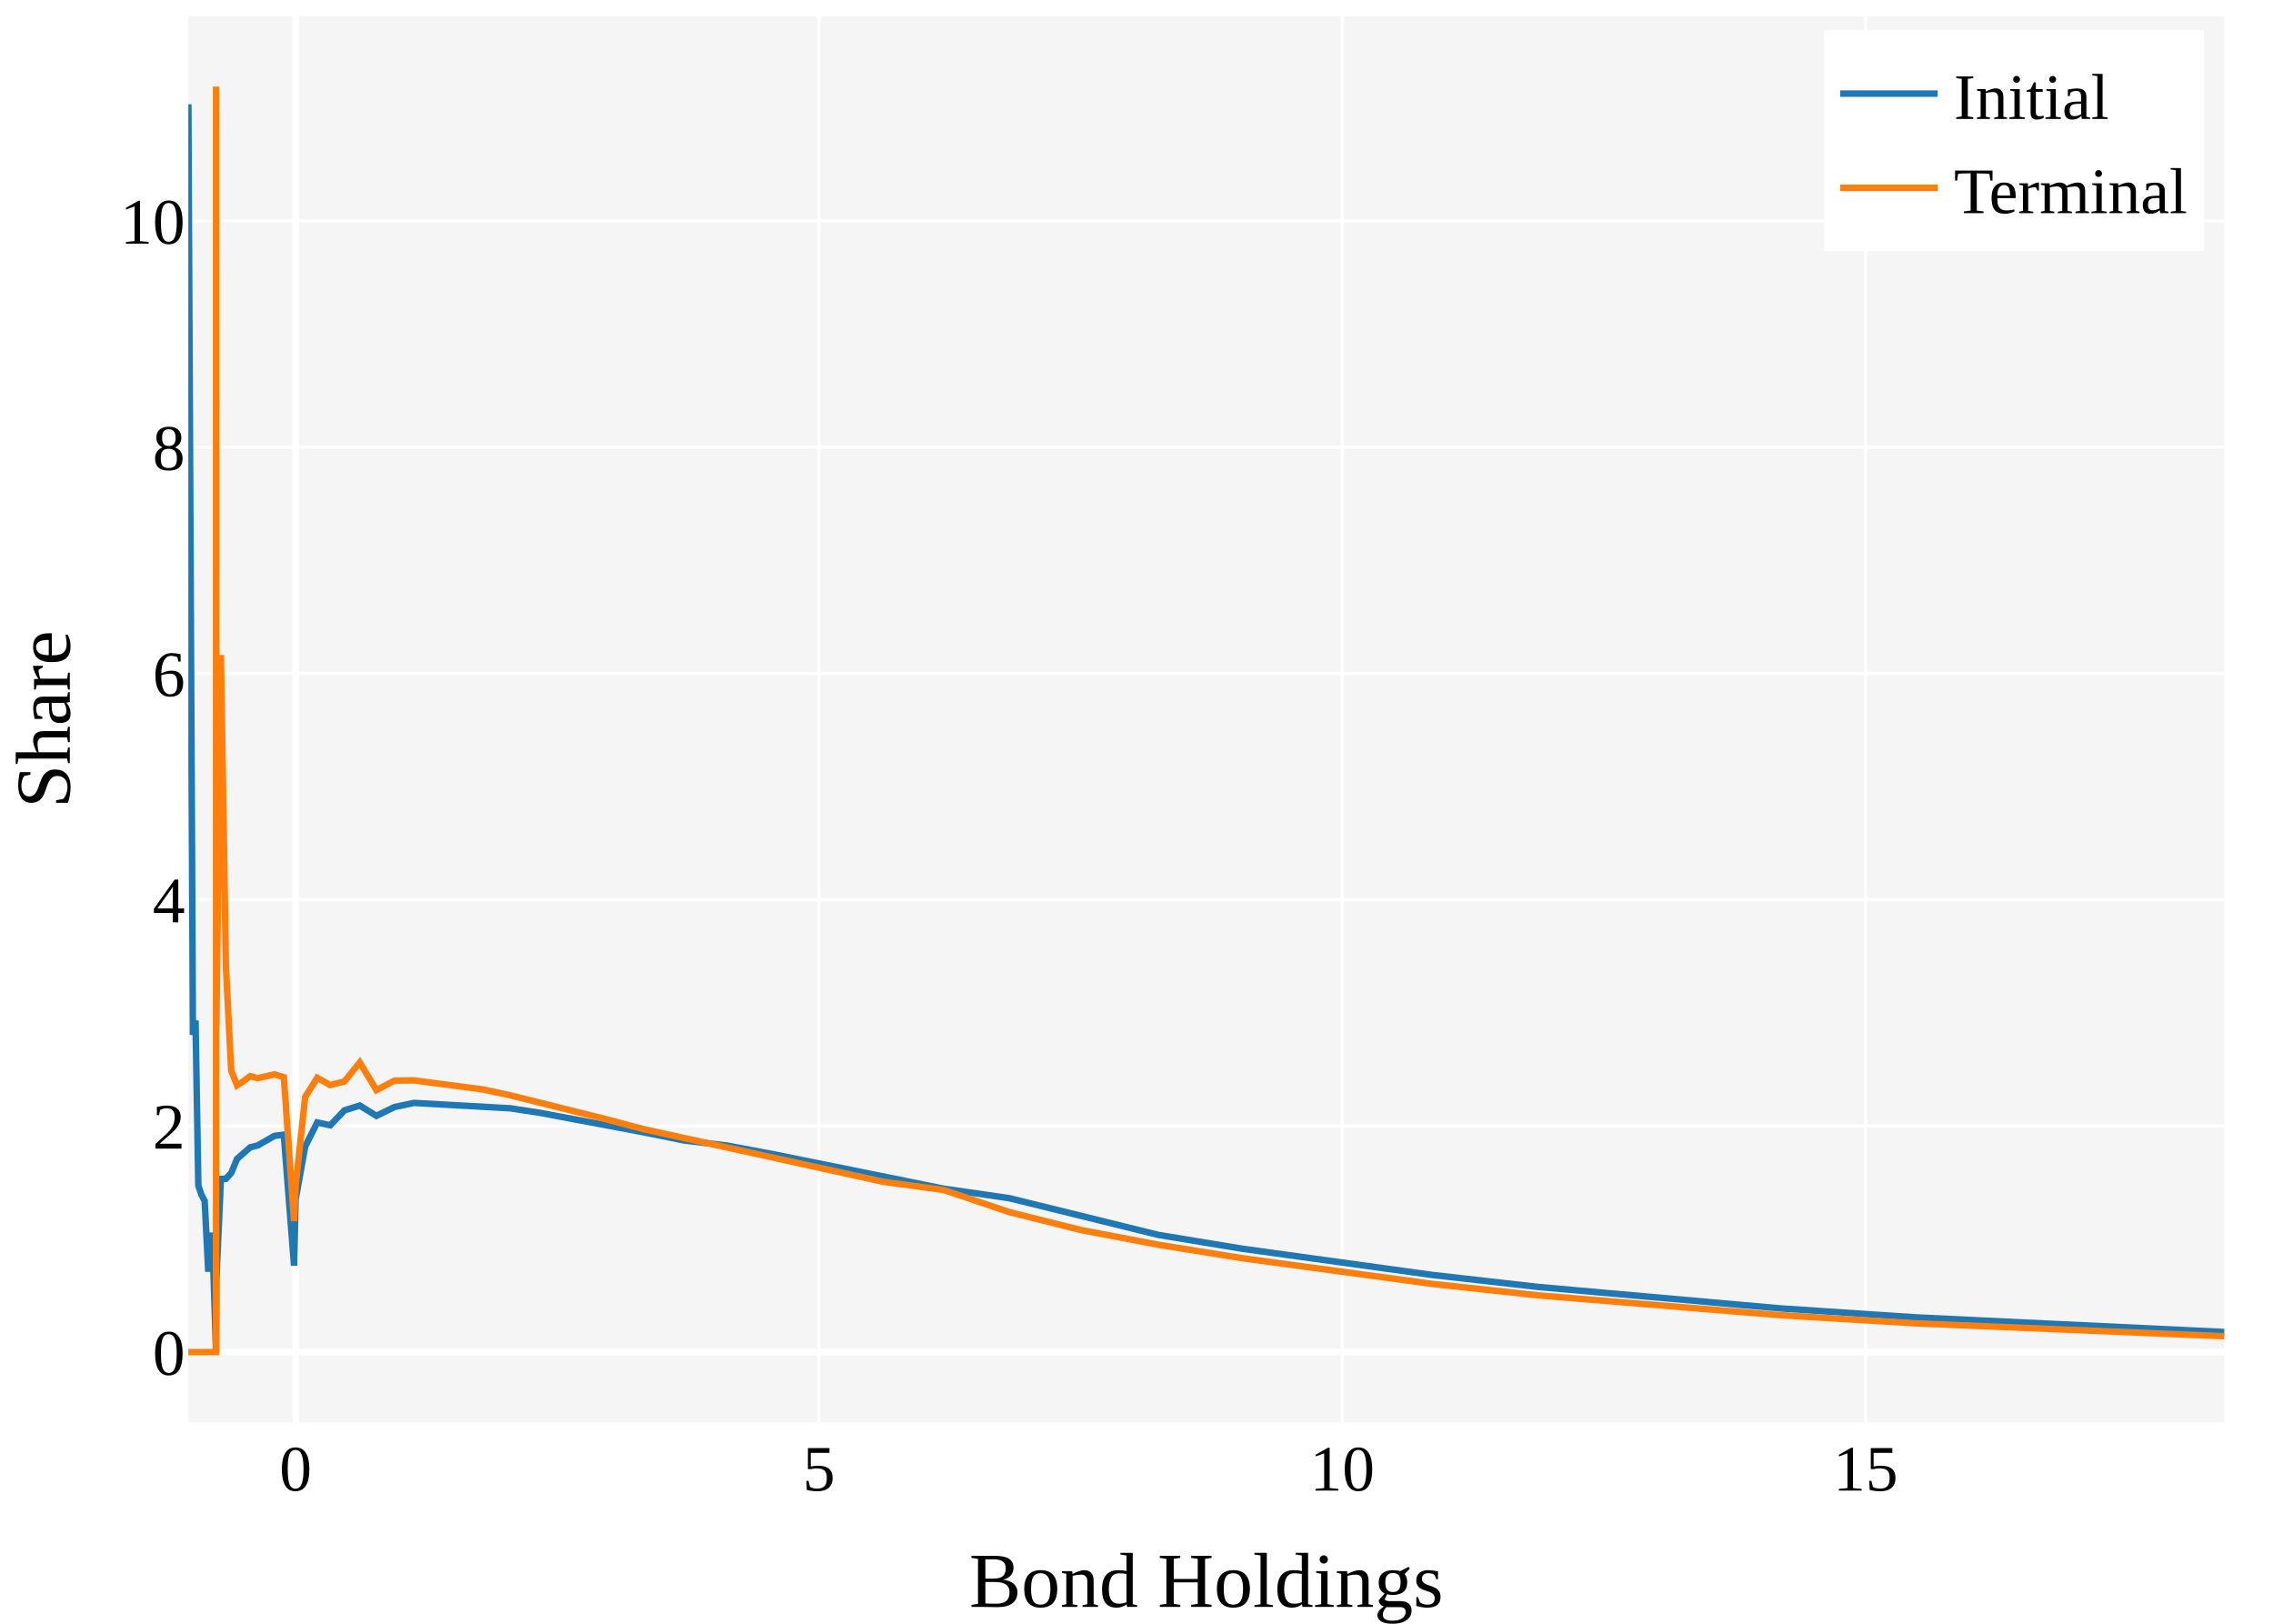
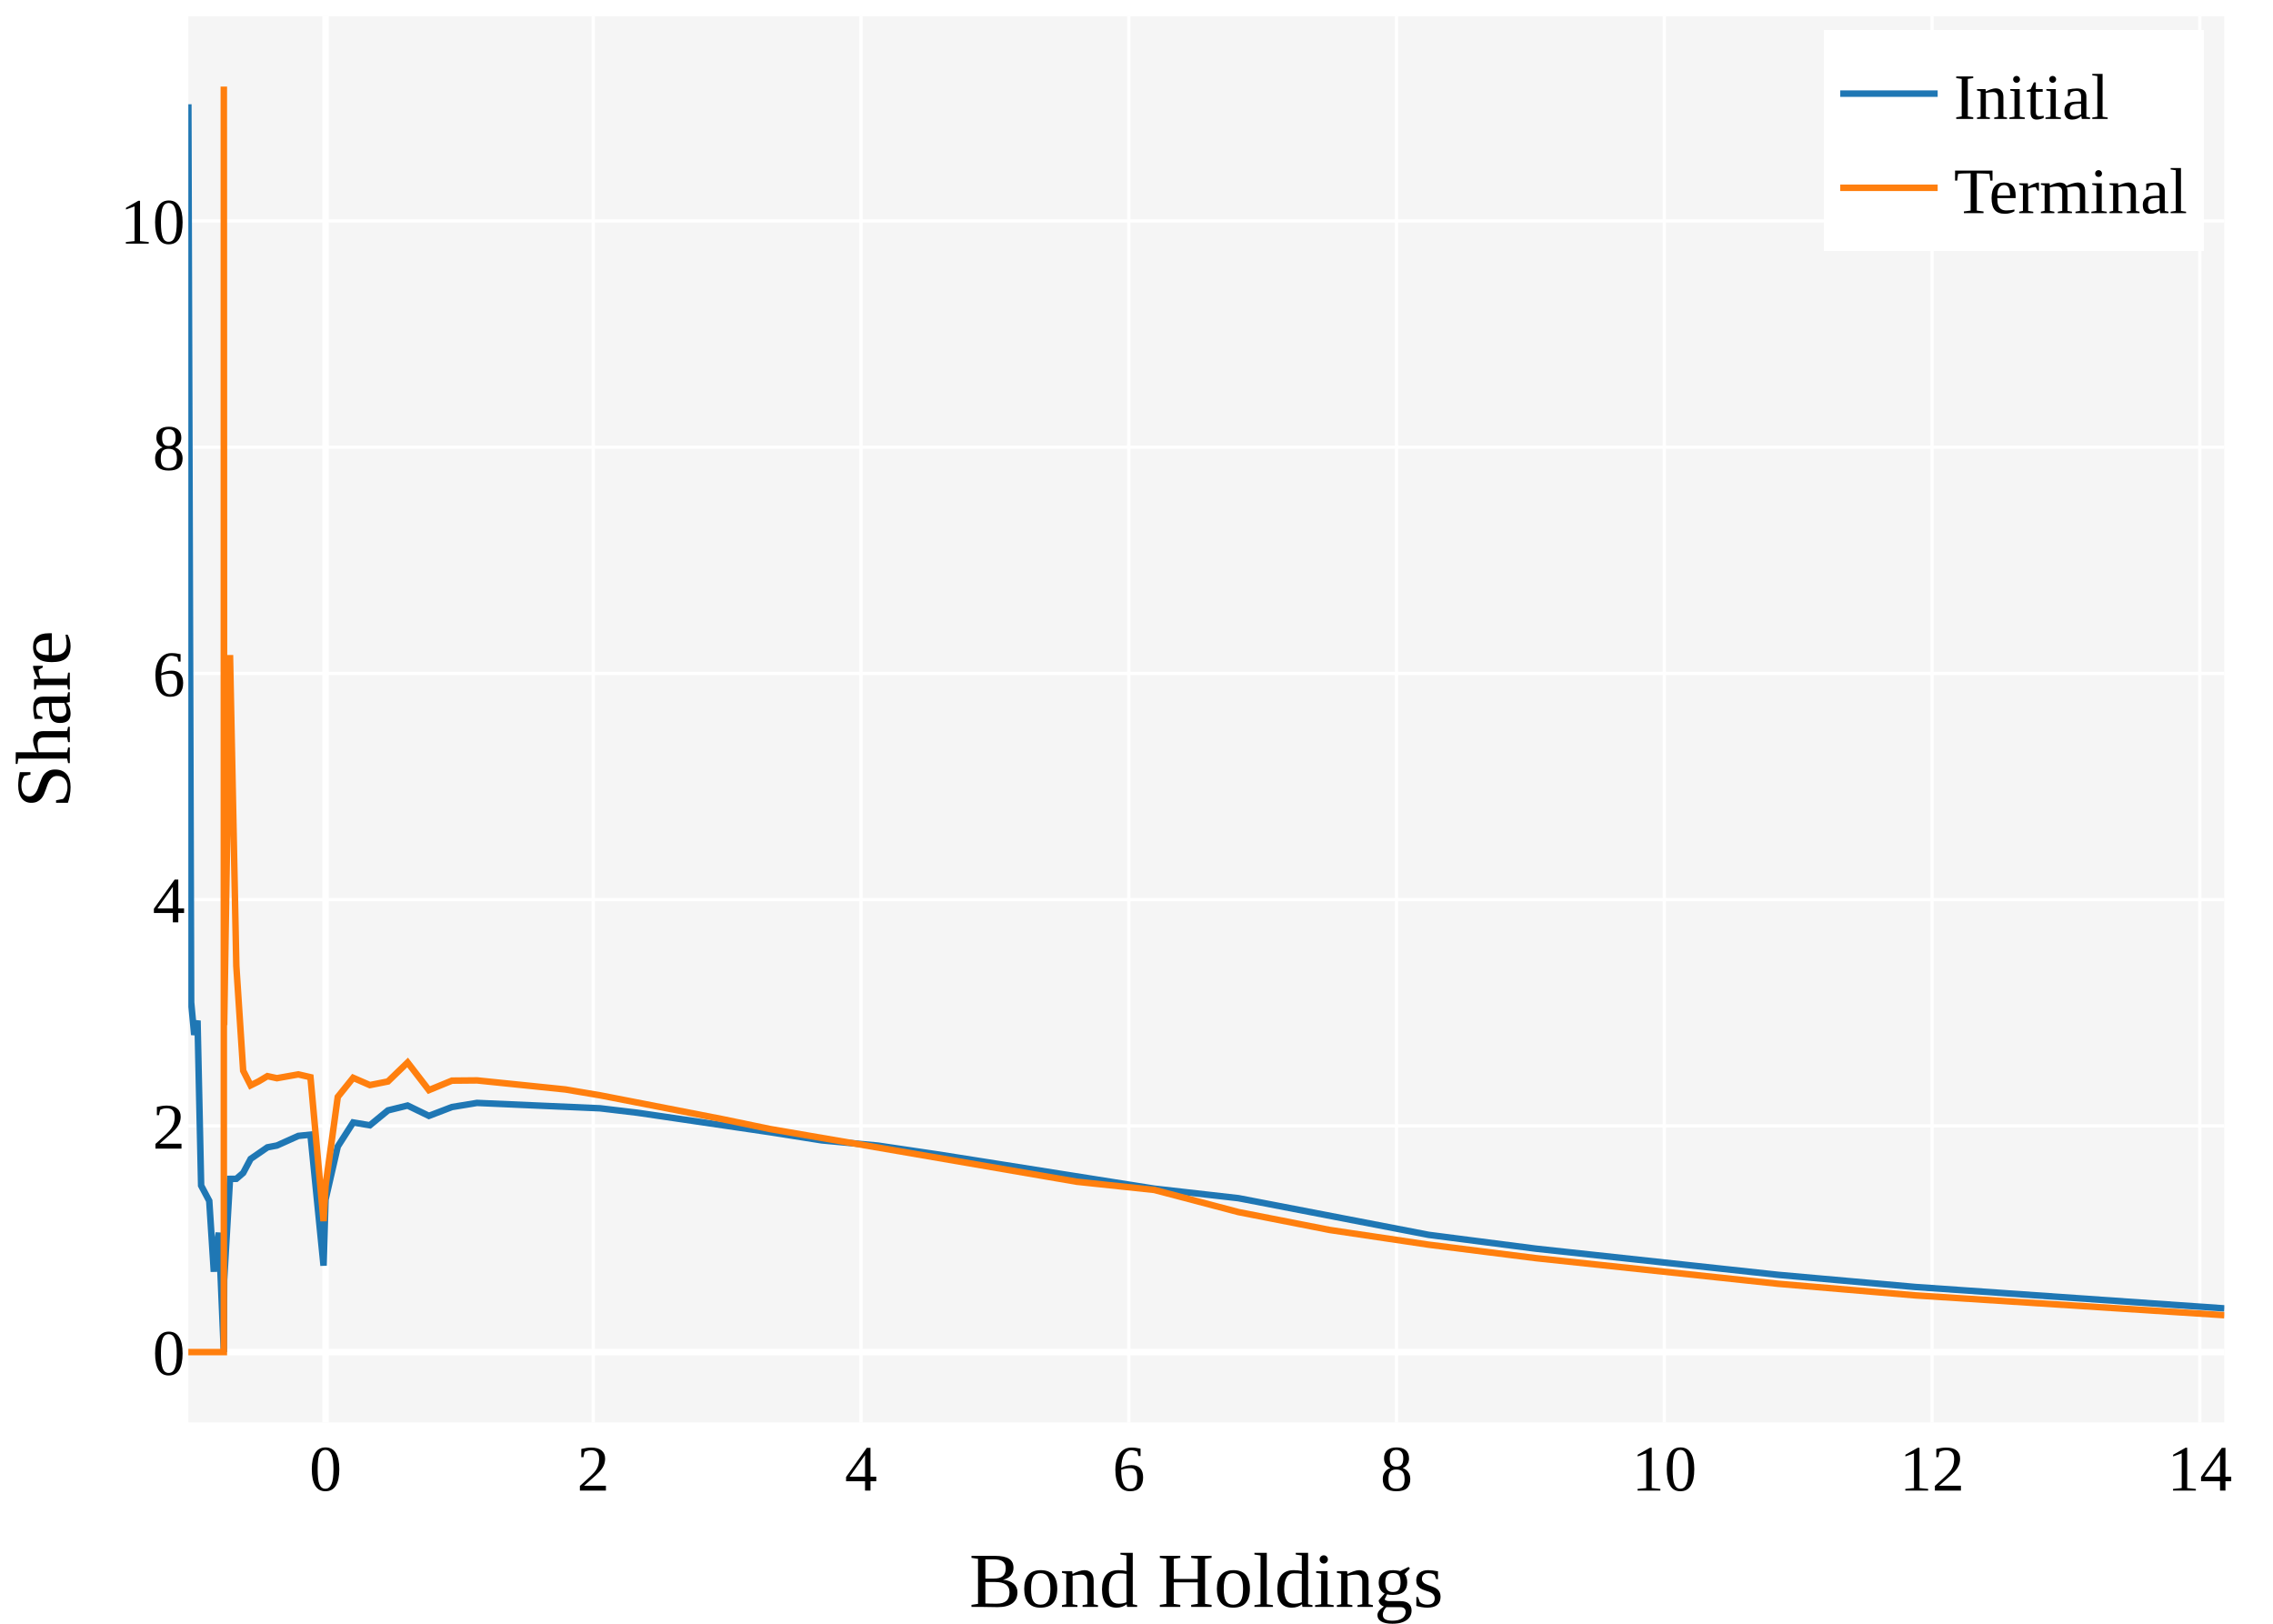
<svg xmlns="http://www.w3.org/2000/svg" class="main-svg" width="700" height="500" style="" viewBox="0 0 700 500">
  <rect x="0" y="0" width="700" height="500" style="fill: rgb(255, 255, 255); fill-opacity: 1;" />
-   <defs id="defs-951c72">
+   <defs id="defs-405304">
    <g class="clips">
-       <clipPath id="clip951c72xyplot" class="plotclip">
+       <clipPath id="clip405304xyplot" class="plotclip">
        <rect width="627" height="433" />
      </clipPath>
-       <clipPath class="axesclip" id="clip951c72x">
+       <clipPath class="axesclip" id="clip405304x">
        <rect x="58" y="0" width="627" height="500" />
      </clipPath>
-       <clipPath class="axesclip" id="clip951c72y">
+       <clipPath class="axesclip" id="clip405304y">
        <rect x="0" y="5" width="700" height="433" />
      </clipPath>
-       <clipPath class="axesclip" id="clip951c72xy">
+       <clipPath class="axesclip" id="clip405304xy">
        <rect x="58" y="5" width="627" height="433" />
      </clipPath>
    </g>
    <g class="gradients" />
    <g class="patterns" />
  </defs>
  <g class="bglayer">
    <rect class="bg" x="58" y="5" width="627" height="433" style="fill: rgb(245, 245, 245); fill-opacity: 1; stroke-width: 0;" />
  </g>
  <g class="layer-below">
    <g class="imagelayer" />
    <g class="shapelayer" />
  </g>
  <g class="cartesianlayer">
    <g class="subplot xy">
      <g class="layer-subplot">
        <g class="shapelayer" />
        <g class="imagelayer" />
      </g>
      <g class="minor-gridlayer">
        <g class="x" />
        <g class="y" />
      </g>
      <g class="gridlayer">
        <g class="x">
-           <path class="xgrid crisp" transform="translate(252.2,0)" d="M0,5v433" style="stroke: rgb(255, 255, 255); stroke-opacity: 1; stroke-width: 1px;" />
-           <path class="xgrid crisp" transform="translate(413.36,0)" d="M0,5v433" style="stroke: rgb(255, 255, 255); stroke-opacity: 1; stroke-width: 1px;" />
-           <path class="xgrid crisp" transform="translate(574.52,0)" d="M0,5v433" style="stroke: rgb(255, 255, 255); stroke-opacity: 1; stroke-width: 1px;" />
+           <path class="xgrid crisp" transform="translate(182.71,0)" d="M0,5v433" style="stroke: rgb(255, 255, 255); stroke-opacity: 1; stroke-width: 1px;" />
+           <path class="xgrid crisp" transform="translate(265.17,0)" d="M0,5v433" style="stroke: rgb(255, 255, 255); stroke-opacity: 1; stroke-width: 1px;" />
+           <path class="xgrid crisp" transform="translate(347.63,0)" d="M0,5v433" style="stroke: rgb(255, 255, 255); stroke-opacity: 1; stroke-width: 1px;" />
+           <path class="xgrid crisp" transform="translate(430.08,0)" d="M0,5v433" style="stroke: rgb(255, 255, 255); stroke-opacity: 1; stroke-width: 1px;" />
+           <path class="xgrid crisp" transform="translate(512.54,0)" d="M0,5v433" style="stroke: rgb(255, 255, 255); stroke-opacity: 1; stroke-width: 1px;" />
+           <path class="xgrid crisp" transform="translate(595,0)" d="M0,5v433" style="stroke: rgb(255, 255, 255); stroke-opacity: 1; stroke-width: 1px;" />
+           <path class="xgrid crisp" transform="translate(677.45,0)" d="M0,5v433" style="stroke: rgb(255, 255, 255); stroke-opacity: 1; stroke-width: 1px;" />
        </g>
        <g class="y">
          <path class="ygrid crisp" transform="translate(0,346.69)" d="M58,0h627" style="stroke: rgb(255, 255, 255); stroke-opacity: 1; stroke-width: 1px;" />
          <path class="ygrid crisp" transform="translate(0,277.02)" d="M58,0h627" style="stroke: rgb(255, 255, 255); stroke-opacity: 1; stroke-width: 1px;" />
          <path class="ygrid crisp" transform="translate(0,207.36)" d="M58,0h627" style="stroke: rgb(255, 255, 255); stroke-opacity: 1; stroke-width: 1px;" />
          <path class="ygrid crisp" transform="translate(0,137.7)" d="M58,0h627" style="stroke: rgb(255, 255, 255); stroke-opacity: 1; stroke-width: 1px;" />
          <path class="ygrid crisp" transform="translate(0,68.03)" d="M58,0h627" style="stroke: rgb(255, 255, 255); stroke-opacity: 1; stroke-width: 1px;" />
        </g>
      </g>
      <g class="zerolinelayer">
-         <path class="xzl zl crisp" transform="translate(91.04,0)" d="M0,5v433" style="stroke: rgb(255, 255, 255); stroke-opacity: 1; stroke-width: 2px;" />
+         <path class="xzl zl crisp" transform="translate(100.26,0)" d="M0,5v433" style="stroke: rgb(255, 255, 255); stroke-opacity: 1; stroke-width: 2px;" />
        <path class="yzl zl crisp" transform="translate(0,416.35)" d="M58,0h627" style="stroke: rgb(255, 255, 255); stroke-opacity: 1; stroke-width: 2px;" />
      </g>
      <path class="xlines-below" />
      <path class="ylines-below" />
      <g class="overlines-below" />
      <g class="xaxislayer-below" />
      <g class="yaxislayer-below" />
      <g class="overaxes-below" />
-       <g class="plot" transform="translate(58,5)" clip-path="url(#clip951c72xyplot)">
+       <g class="plot" transform="translate(58,5)" clip-path="url(#clip405304xyplot)">
        <g class="scatterlayer mlayer">
-           <g class="trace scatter traceebb4d4" style="stroke-miterlimit: 2; opacity: 1;">
+           <g class="trace scatter trace54c54a" style="stroke-miterlimit: 2; opacity: 1;">
            <g class="fills" />
            <g class="errorbars" />
            <g class="lines">
-               <path class="js-line" d="M0,27.1L1.41,313.67L2.21,309.27L3.08,360.06L4.02,362.89L5.03,364.79L6.14,386.62L6.24,383.5L7.33,374.59L8.54,411.35L8.54,411.35L8.63,389.14L10.03,358.01L11.56,357.99L13.21,356.18L15,351.86L19.05,348.3L21.33,347.74L26.49,344.78L29.4,344.39L32.56,384.73L33.04,364.35L35.98,348.04L39.69,340.64L43.71,341.51L48.07,336.92L52.79,335.43L57.92,338.61L63.48,335.89L69.5,334.62L99.13,336.28L108.15,337.65L140.06,343.64L152.54,346.16L166.07,347.77L180.73,350.54L232.57,361.02L252.84,363.96L298.64,375.25L324.48,379.51L382.86,387.57L415.78,391.3L490.19,397.89L532.16,400.67L627,405.17" style="vector-effect: non-scaling-stroke; fill: none; stroke: rgb(31, 119, 180); stroke-opacity: 1; stroke-width: 2px; opacity: 1;" />
+               <path class="js-line" d="M0,27.1L0.87,303.64L1.81,313.67L2.83,309.27L3.94,360.06L6.44,364.79L7.85,386.62L7.98,383.5L9.38,374.59L10.93,411.35L10.93,411.35L11.03,389.14L12.83,358.01L14.78,357.99L16.89,356.18L19.19,351.86L24.36,348.3L27.28,347.74L33.88,344.78L37.61,344.39L41.64,384.73L42.26,364.35L46.02,348.04L50.76,340.64L55.9,341.51L61.48,336.92L67.53,335.43L74.09,338.61L81.19,335.89L88.9,334.62L126.79,336.28L138.34,337.65L179.15,343.64L195.11,346.16L212.42,347.77L231.18,350.54L297.48,361.02L323.41,363.96L381.99,375.25L415.04,379.51L489.71,387.57L531.82,391.3L627,397.89" style="vector-effect: non-scaling-stroke; fill: none; stroke: rgb(31, 119, 180); stroke-opacity: 1; stroke-width: 2px; opacity: 1;" />
            </g>
            <g class="points" />
            <g class="text" />
          </g>
-           <g class="trace scatter trace6640f3" style="stroke-miterlimit: 2; opacity: 1;">
+           <g class="trace scatter tracec033ea" style="stroke-miterlimit: 2; opacity: 1;">
            <g class="fills" />
            <g class="errorbars" />
            <g class="lines">
-               <path class="js-line" d="M0,411.35L8.54,411.35L8.54,411.35L8.54,21.65L8.63,310.65L10.03,196.71L11.56,292.48L13.21,324.7L15,329.22L16.94,327.98L19.05,326.38L21.33,327.01L26.49,325.84L29.4,326.7L32.56,371.02L33.04,360.12L35.98,332.78L39.69,326.89L43.71,329.13L48.07,328.02L52.79,322.17L57.92,330.68L63.48,327.76L69.5,327.69L90.8,330.48L99.13,332.28L128.56,339.61L140.06,342.66L213.88,358.89L232.57,361.42L252.84,368.24L274.82,373.75L298.64,378.28L324.48,382.43L382.86,390.33L415.78,393.89L490.19,399.99L532.16,402.51L627,406.47" style="vector-effect: non-scaling-stroke; fill: none; stroke: rgb(255, 127, 14); stroke-opacity: 1; stroke-width: 2px; opacity: 1;" />
+               <path class="js-line" d="M0,411.35L10.93,411.35L10.93,411.35L10.93,21.65L11.03,310.65L12.83,196.71L14.78,292.48L16.89,324.7L19.19,329.22L21.67,327.98L24.36,326.38L27.28,327.01L33.88,325.84L37.61,326.7L41.64,371.02L42.26,360.12L46.02,332.78L50.76,326.89L55.9,329.13L61.48,328.02L67.53,322.17L74.09,330.68L81.19,327.76L88.9,327.69L116.14,330.48L126.79,332.28L164.44,339.61L179.15,342.66L273.57,358.89L297.48,361.42L323.41,368.24L351.52,373.75L381.99,378.28L415.04,382.43L489.71,390.33L531.82,393.89L627,399.99" style="vector-effect: non-scaling-stroke; fill: none; stroke: rgb(255, 127, 14); stroke-opacity: 1; stroke-width: 2px; opacity: 1;" />
            </g>
            <g class="points" />
            <g class="text" />
          </g>
        </g>
      </g>
      <g class="overplot" />
      <path class="xlines-above crisp" d="M0,0" style="fill: none;" />
      <path class="ylines-above crisp" d="M0,0" style="fill: none;" />
      <g class="overlines-above" />
      <g class="xaxislayer-above">
        <g class="xtick">
-           <text text-anchor="middle" x="0" y="459" transform="translate(91.04,0)" style="font-family: 'Times New Roman'; font-size: 20px; fill: rgb(0, 0, 0); fill-opacity: 1; white-space: pre; opacity: 1;">0</text>
-         </g>
-         <g class="xtick">
-           <text text-anchor="middle" x="0" y="459" style="font-family: 'Times New Roman'; font-size: 20px; fill: rgb(0, 0, 0); fill-opacity: 1; white-space: pre; opacity: 1;" transform="translate(252.2,0)">5</text>
-         </g>
-         <g class="xtick">
-           <text text-anchor="middle" x="0" y="459" style="font-family: 'Times New Roman'; font-size: 20px; fill: rgb(0, 0, 0); fill-opacity: 1; white-space: pre; opacity: 1;" transform="translate(413.36,0)">10</text>
-         </g>
-         <g class="xtick">
-           <text text-anchor="middle" x="0" y="459" style="font-family: 'Times New Roman'; font-size: 20px; fill: rgb(0, 0, 0); fill-opacity: 1; white-space: pre; opacity: 1;" transform="translate(574.52,0)">15</text>
+           <text text-anchor="middle" x="0" y="459" transform="translate(100.26,0)" style="font-family: 'Times New Roman'; font-size: 20px; fill: rgb(0, 0, 0); fill-opacity: 1; white-space: pre; opacity: 1;">0</text>
+         </g>
+         <g class="xtick">
+           <text text-anchor="middle" x="0" y="459" style="font-family: 'Times New Roman'; font-size: 20px; fill: rgb(0, 0, 0); fill-opacity: 1; white-space: pre; opacity: 1;" transform="translate(182.71,0)">2</text>
+         </g>
+         <g class="xtick">
+           <text text-anchor="middle" x="0" y="459" style="font-family: 'Times New Roman'; font-size: 20px; fill: rgb(0, 0, 0); fill-opacity: 1; white-space: pre; opacity: 1;" transform="translate(265.17,0)">4</text>
+         </g>
+         <g class="xtick">
+           <text text-anchor="middle" x="0" y="459" style="font-family: 'Times New Roman'; font-size: 20px; fill: rgb(0, 0, 0); fill-opacity: 1; white-space: pre; opacity: 1;" transform="translate(347.63,0)">6</text>
+         </g>
+         <g class="xtick">
+           <text text-anchor="middle" x="0" y="459" style="font-family: 'Times New Roman'; font-size: 20px; fill: rgb(0, 0, 0); fill-opacity: 1; white-space: pre; opacity: 1;" transform="translate(430.08,0)">8</text>
+         </g>
+         <g class="xtick">
+           <text text-anchor="middle" x="0" y="459" style="font-family: 'Times New Roman'; font-size: 20px; fill: rgb(0, 0, 0); fill-opacity: 1; white-space: pre; opacity: 1;" transform="translate(512.54,0)">10</text>
+         </g>
+         <g class="xtick">
+           <text text-anchor="middle" x="0" y="459" style="font-family: 'Times New Roman'; font-size: 20px; fill: rgb(0, 0, 0); fill-opacity: 1; white-space: pre; opacity: 1;" transform="translate(595,0)">12</text>
+         </g>
+         <g class="xtick">
+           <text text-anchor="middle" x="0" y="459" style="font-family: 'Times New Roman'; font-size: 20px; fill: rgb(0, 0, 0); fill-opacity: 1; white-space: pre; opacity: 1;" transform="translate(677.45,0)">14</text>
        </g>
      </g>
      <g class="yaxislayer-above">
        <g class="ytick">
          <text text-anchor="end" x="57" y="7" transform="translate(0,416.35)" style="font-family: 'Times New Roman'; font-size: 20px; fill: rgb(0, 0, 0); fill-opacity: 1; white-space: pre; opacity: 1;">0</text>
        </g>
        <g class="ytick">
          <text text-anchor="end" x="57" y="7" style="font-family: 'Times New Roman'; font-size: 20px; fill: rgb(0, 0, 0); fill-opacity: 1; white-space: pre; opacity: 1;" transform="translate(0,346.69)">2</text>
        </g>
        <g class="ytick">
          <text text-anchor="end" x="57" y="7" style="font-family: 'Times New Roman'; font-size: 20px; fill: rgb(0, 0, 0); fill-opacity: 1; white-space: pre; opacity: 1;" transform="translate(0,277.02)">4</text>
        </g>
        <g class="ytick">
          <text text-anchor="end" x="57" y="7" style="font-family: 'Times New Roman'; font-size: 20px; fill: rgb(0, 0, 0); fill-opacity: 1; white-space: pre; opacity: 1;" transform="translate(0,207.36)">6</text>
        </g>
        <g class="ytick">
          <text text-anchor="end" x="57" y="7" style="font-family: 'Times New Roman'; font-size: 20px; fill: rgb(0, 0, 0); fill-opacity: 1; white-space: pre; opacity: 1;" transform="translate(0,137.7)">8</text>
        </g>
        <g class="ytick">
          <text text-anchor="end" x="57" y="7" style="font-family: 'Times New Roman'; font-size: 20px; fill: rgb(0, 0, 0); fill-opacity: 1; white-space: pre; opacity: 1;" transform="translate(0,68.03)">10</text>
        </g>
      </g>
      <g class="overaxes-above" />
    </g>
  </g>
  <g class="polarlayer" />
  <g class="smithlayer" />
  <g class="ternarylayer" />
  <g class="geolayer" />
  <g class="funnelarealayer" />
  <g class="pielayer" />
  <g class="iciclelayer" />
  <g class="treemaplayer" />
  <g class="sunburstlayer" />
  <g class="glimages" />
-   <defs id="topdefs-951c72">
+   <defs id="topdefs-405304">
    <g class="clips" />
-     <clipPath id="legend951c72">
+     <clipPath id="legend405304">
      <rect width="117" height="68" x="0" y="0" />
    </clipPath>
  </defs>
  <g class="layer-above">
    <g class="imagelayer" />
    <g class="shapelayer" />
  </g>
  <g class="infolayer">
    <g class="legend" pointer-events="all" transform="translate(561.73,9.33)">
      <rect class="bg" shape-rendering="crispEdges" width="117" height="68" x="0" y="0" style="stroke: rgb(68, 68, 68); stroke-opacity: 1; fill: rgb(255, 255, 255); fill-opacity: 1; stroke-width: 0px;" />
-       <g class="scrollbox" transform="" clip-path="url(#legend951c72)">
+       <g class="scrollbox" transform="" clip-path="url(#legend405304)">
        <g class="groups" transform="">
          <g class="traces" transform="translate(0,19.5)" style="opacity: 1;">
            <text class="legendtext" text-anchor="start" x="40" y="7.8" style="font-family: 'Times New Roman'; font-size: 20px; fill: rgb(0, 0, 0); fill-opacity: 1; white-space: pre;">Initial</text>
            <g class="layers" style="opacity: 1;">
              <g class="legendfill" />
              <g class="legendlines">
                <path class="js-line" d="M5,0h30" style="fill: none; stroke: rgb(31, 119, 180); stroke-opacity: 1; stroke-width: 2px;" />
              </g>
              <g class="legendsymbols">
                <g class="legendpoints" />
              </g>
            </g>
            <rect class="legendtoggle" x="0" y="-14.5" width="111.906" height="29" style="fill: rgb(0, 0, 0); fill-opacity: 0;" />
          </g>
        </g>
        <g class="groups" transform="">
          <g class="traces" transform="translate(0,48.5)" style="opacity: 1;">
            <text class="legendtext" text-anchor="start" x="40" y="7.8" style="font-family: 'Times New Roman'; font-size: 20px; fill: rgb(0, 0, 0); fill-opacity: 1; white-space: pre;">Terminal</text>
            <g class="layers" style="opacity: 1;">
              <g class="legendfill" />
              <g class="legendlines">
                <path class="js-line" d="M5,0h30" style="fill: none; stroke: rgb(255, 127, 14); stroke-opacity: 1; stroke-width: 2px;" />
              </g>
              <g class="legendsymbols">
                <g class="legendpoints" />
              </g>
            </g>
            <rect class="legendtoggle" x="0" y="-14.5" width="111.906" height="29" style="fill: rgb(0, 0, 0); fill-opacity: 0;" />
          </g>
        </g>
      </g>
      <rect class="scrollbar" rx="20" ry="3" width="0" height="0" x="0" y="0" style="fill: rgb(128, 139, 164); fill-opacity: 1;" />
    </g>
    <g class="g-gtitle" />
    <g class="g-xtitle" transform="translate(0,-0.4875)">
      <text class="xtitle" x="371.5" y="495.3" text-anchor="middle" style="font-family: 'Times New Roman'; font-size: 24px; fill: rgb(0, 0, 0); opacity: 1; font-weight: normal; white-space: pre;">Bond Holdings</text>
    </g>
    <g class="g-ytitle" transform="translate(16.2998,0)">
      <text class="ytitle" transform="rotate(-90,5.2,221.5)" x="5.2" y="221.5" text-anchor="middle" style="font-family: 'Times New Roman'; font-size: 24px; fill: rgb(0, 0, 0); opacity: 1; font-weight: normal; white-space: pre;">Share</text>
    </g>
  </g>
</svg>
